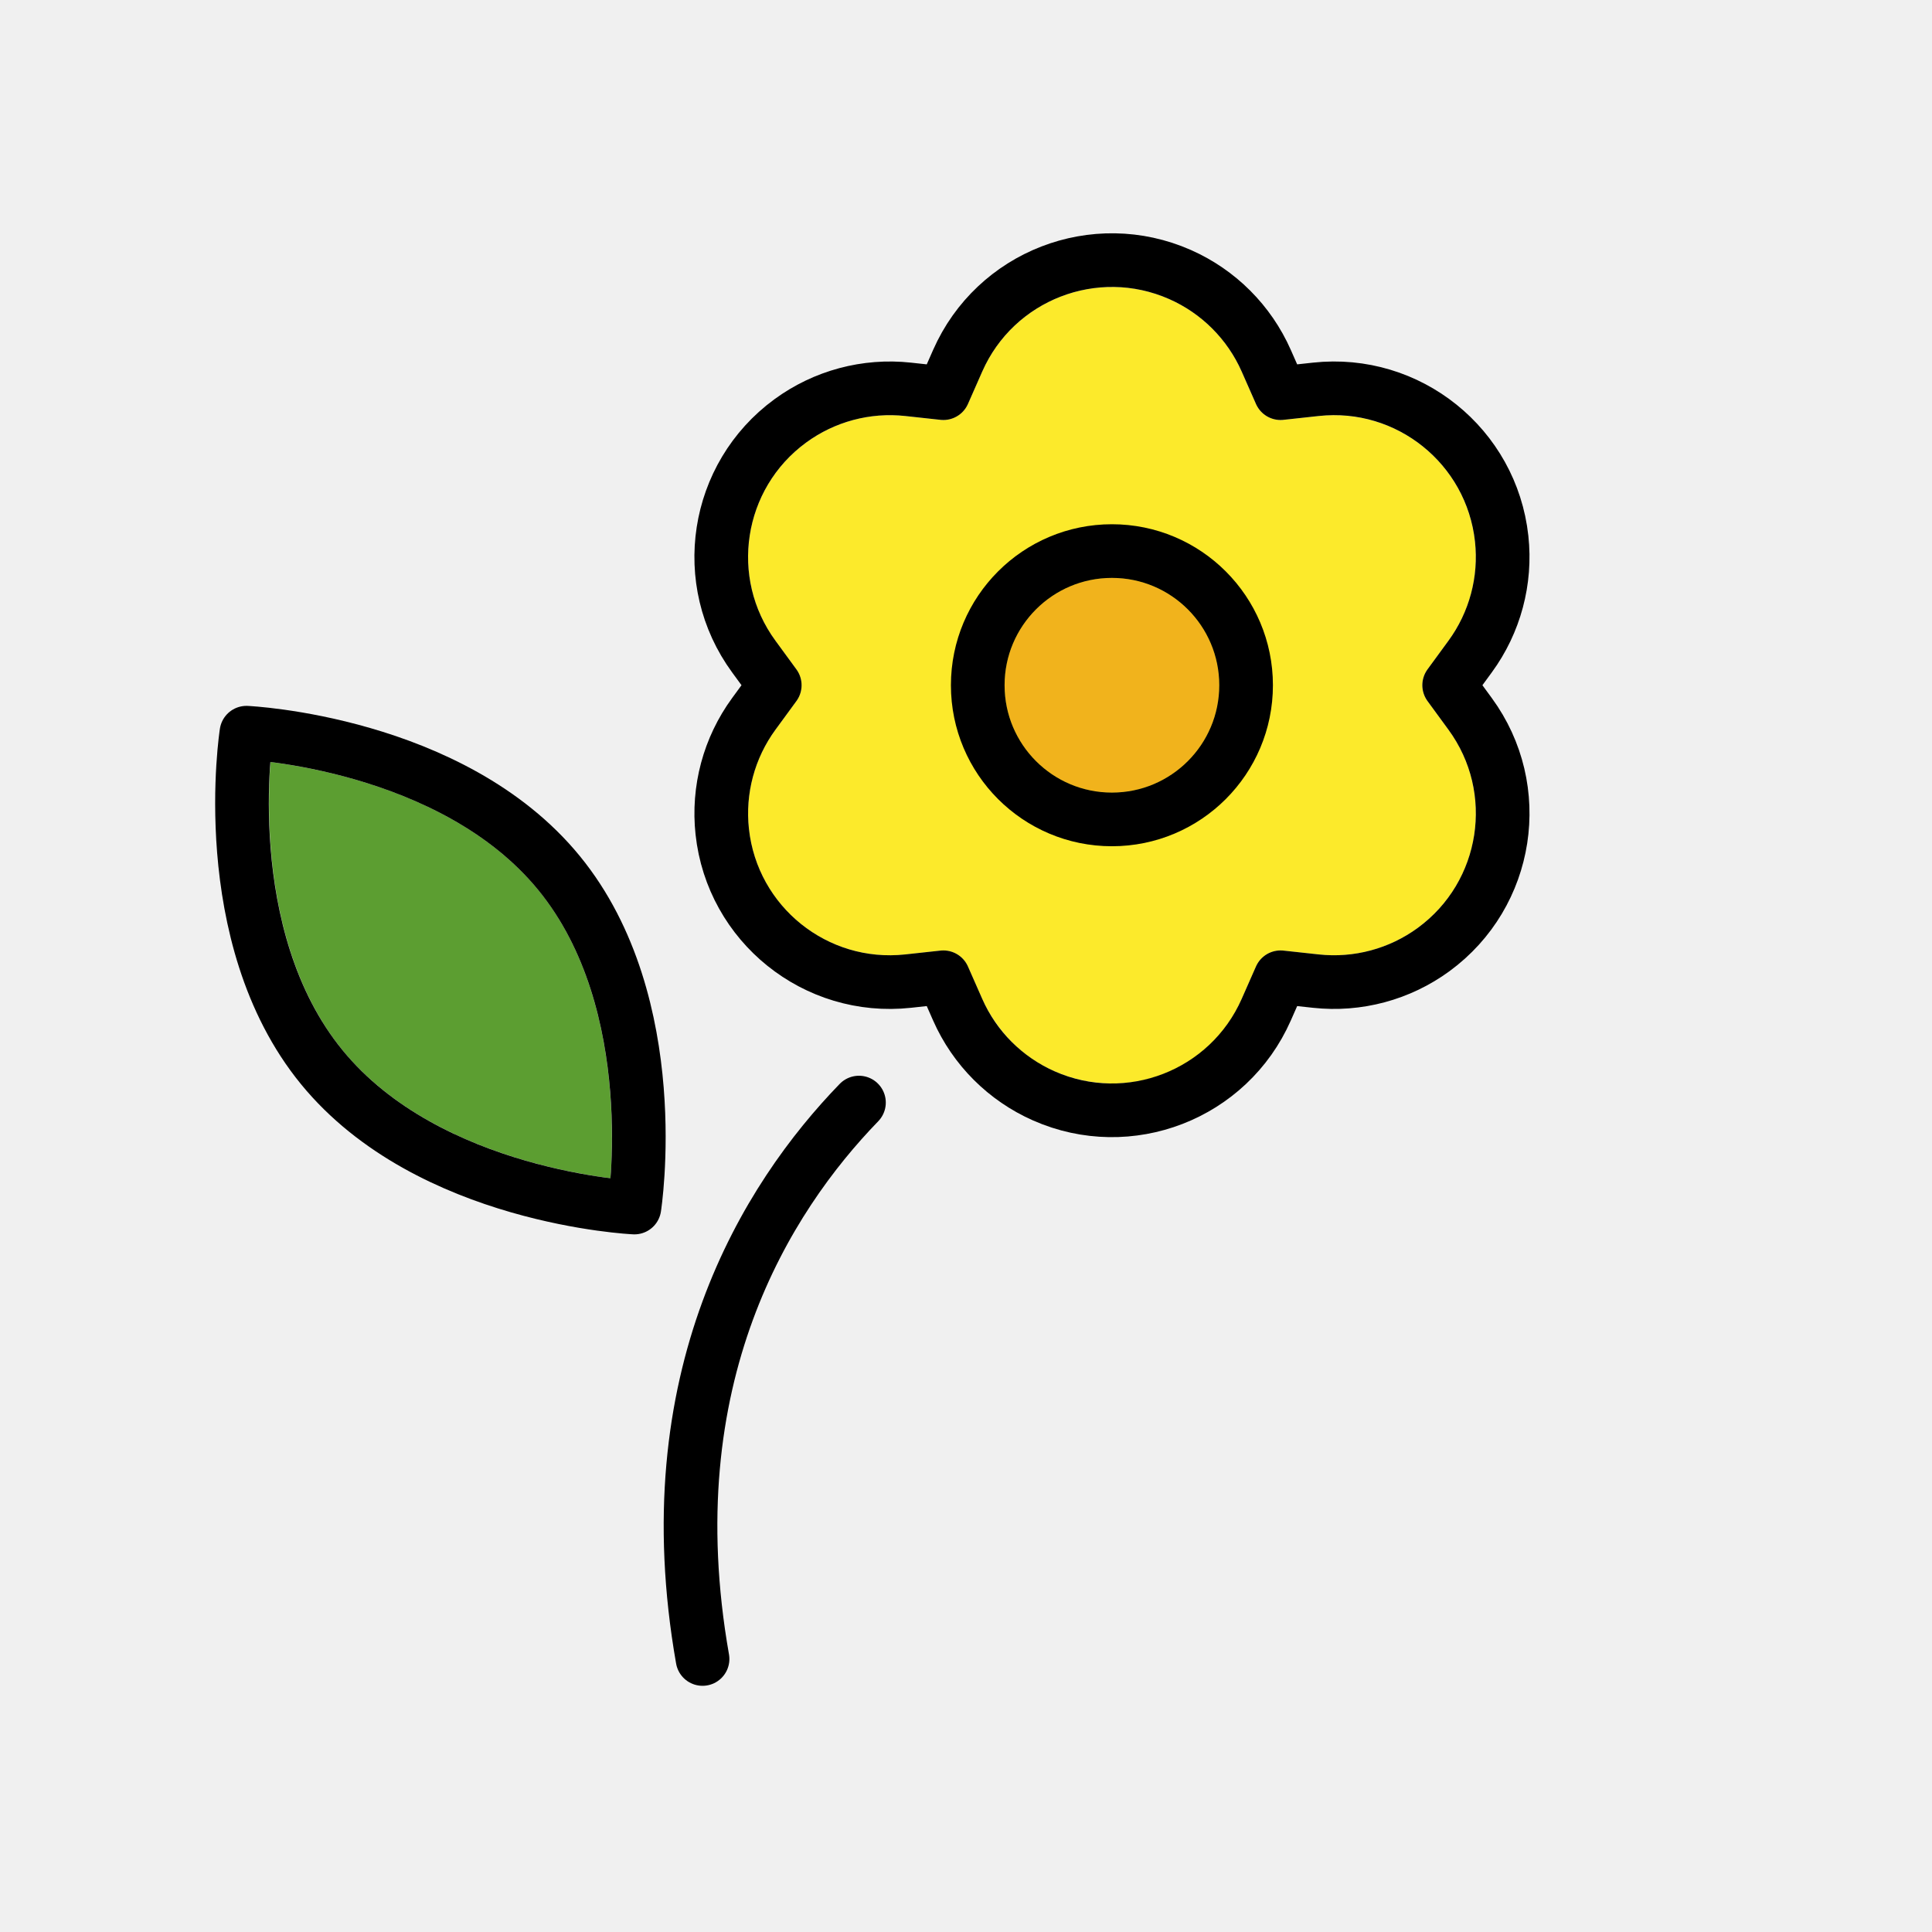
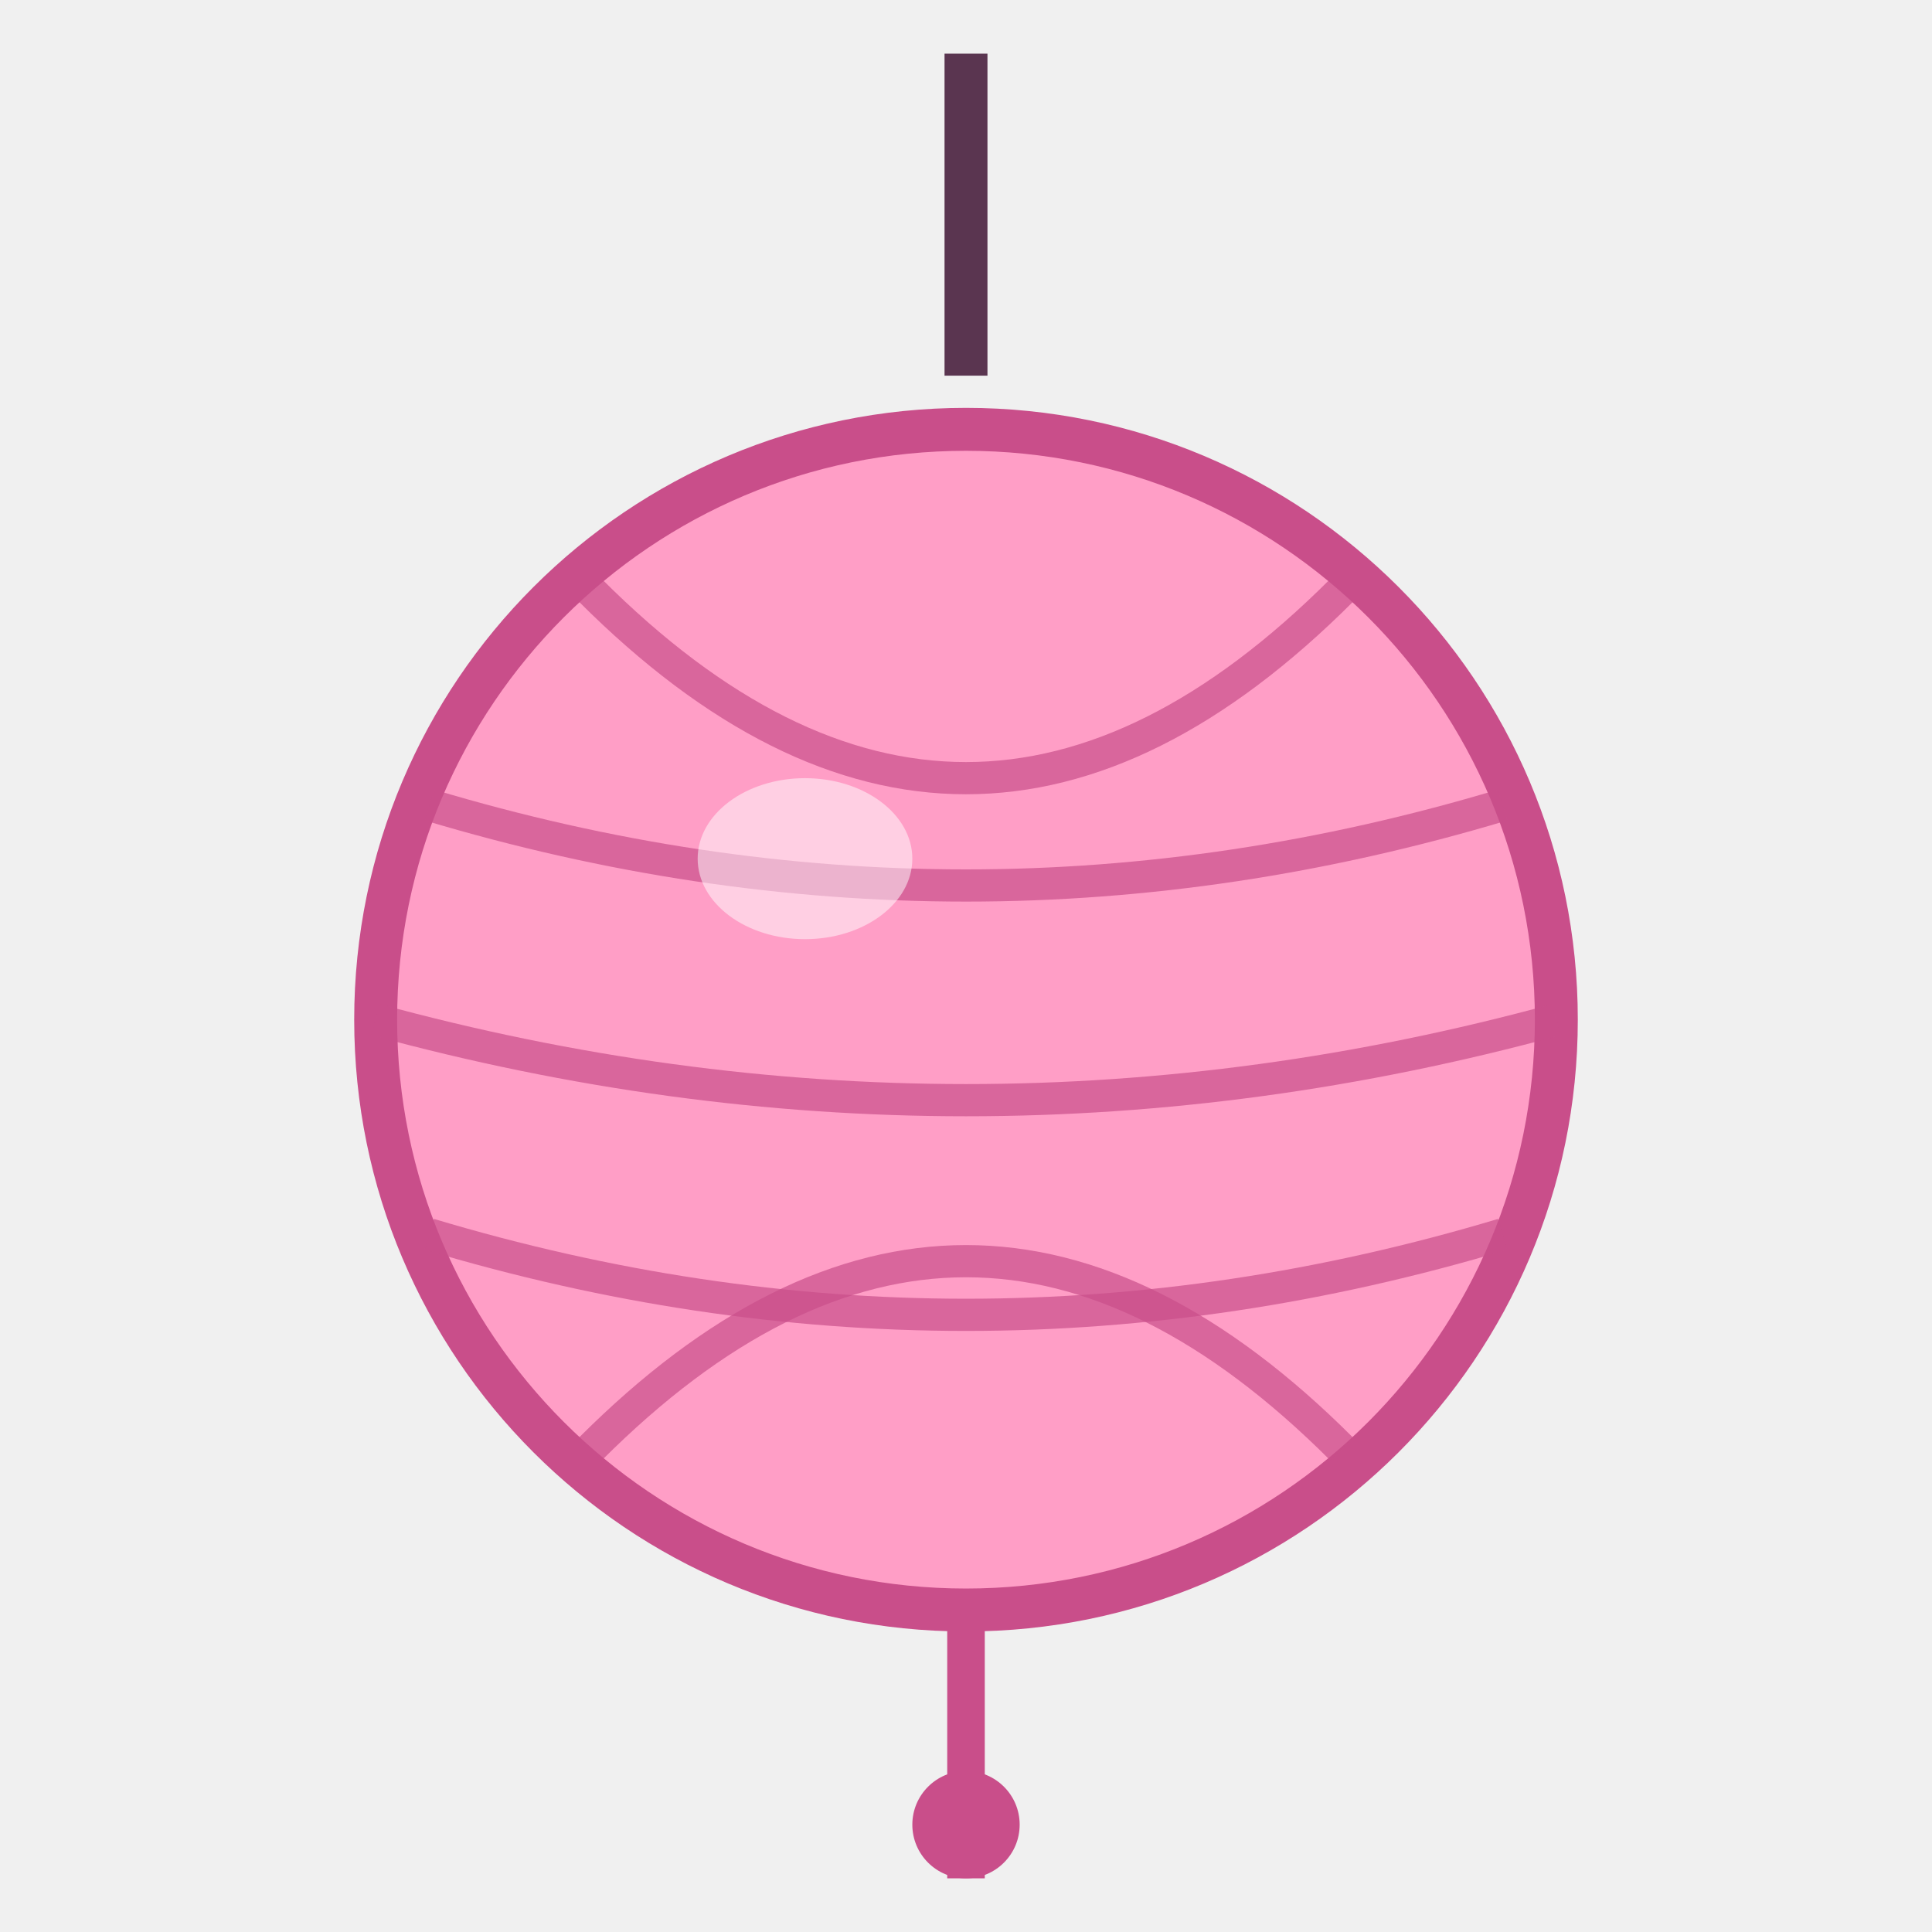
<svg xmlns="http://www.w3.org/2000/svg" viewBox="0 0 72 72" width="72" height="72">
  <g id="color">
-     <path fill="#FCEA2B" stroke="none" d="M53.199,26.128c-0.258-0.352-0.258-0.83,0-1.182l0.781-1.066 c1.724-2.356,1.211-5.664-1.145-7.387c-1.064-0.778-2.381-1.131-3.692-0.989l-1.313,0.143 c-0.433,0.045-0.846-0.194-1.023-0.591l-0.533-1.208c-1.179-2.671-4.299-3.881-6.97-2.702 c-1.206,0.532-2.17,1.496-2.702,2.702l-0.533,1.209c-0.178,0.396-0.591,0.634-1.023,0.59l-1.313-0.143 c-2.902-0.315-5.51,1.783-5.825,4.686c-0.142,1.31,0.211,2.627,0.989,3.69l0.781,1.066 c0.258,0.352,0.258,0.83,0,1.182l-0.78,1.066c-1.724,2.355-1.213,5.662,1.142,7.386 c1.065,0.779,2.382,1.132,3.694,0.99l1.313-0.143c0.433-0.047,0.847,0.192,1.023,0.59l0.533,1.208 c0.135,0.299,0.297,0.585,0.484,0.854c0.043,0.063,0.088,0.122,0.133,0.182c0.171,0.232,0.36,0.449,0.567,0.65 c0.019,0.019,0.037,0.039,0.056,0.057c0.502,0.469,1.093,0.832,1.738,1.068l0,0c0.594,0.224,1.223,0.339,1.858,0.342 c2.099,0.017,4.005-1.225,4.836-3.153l0.533-1.208c0.176-0.399,0.59-0.638,1.023-0.591l1.313,0.143 c2.902,0.315,5.511-1.782,5.826-4.684c0.142-1.311-0.21-2.627-0.989-3.692L53.199,26.128z" />
-     <path fill="#5C9E31" stroke="none" d="M10.079,28.398c-0.151,2.092-0.178,7.231,2.687,10.738s7.906,4.508,9.985,4.774 c0.151-2.092,0.178-7.232-2.687-10.738l0,0C17.189,29.655,12.156,28.664,10.079,28.398z" />
-     <path fill="#F1B31C" stroke="none" d="M41.438,21.537c-2.209,0-4,1.791-4,4s1.791,4,4,4s4-1.791,4-4S43.647,21.537,41.438,21.537z" />
-   </g>
-   <g id="skin" />
-   <g id="skin-shadow" />
-   <g id="line">
-     <circle cx="41.438" cy="25.537" r="5" fill="none" stroke="#000000" stroke-linecap="round" stroke-linejoin="round" stroke-width="2" />
-     <path fill="none" stroke="#000000" stroke-linecap="round" stroke-linejoin="round" stroke-width="2" d="M20.837,32.539 c3.992,4.886,2.805,12.462,2.805,12.462s-7.66-0.347-11.653-5.233s-2.805-12.462-2.805-12.462S16.844,27.653,20.837,32.539z" />
-     <path fill="none" stroke="#000000" stroke-linecap="round" stroke-linejoin="round" stroke-width="2" d="M32.011,41.09 c-3.438,3.548-7.676,10.246-5.829,20.735" />
-     <path fill="none" stroke="#000000" stroke-linecap="round" stroke-linejoin="round" stroke-width="2" d="M47.189,13.443 l0.533,1.209l1.313-0.143c3.451-0.376,6.553,2.117,6.928,5.568c0.17,1.56-0.25,3.127-1.177,4.393l-0.78,1.066 l0.78,1.066c2.051,2.801,1.442,6.733-1.358,8.784c-1.266,0.927-2.833,1.347-4.393,1.177l-1.313-0.143l-0.533,1.209 c-1.401,3.176-5.112,4.614-8.287,3.212c-1.434-0.633-2.58-1.779-3.212-3.212l-0.533-1.209l-1.313,0.143 c-3.451,0.376-6.553-2.117-6.928-5.568c-0.17-1.56,0.25-3.127,1.177-4.393l0.78-1.066l-0.78-1.066 c-2.051-2.801-1.442-6.733,1.358-8.784c1.266-0.927,2.833-1.347,4.393-1.177l1.313,0.143l0.533-1.209 c1.401-3.176,5.112-4.614,8.287-3.212C45.41,10.864,46.556,12.009,47.189,13.443z" />
+     <line x1="36" y1="2" x2="36" y2="14" stroke="#5a3550" stroke-width="1.6" />
+     <circle cx="36" cy="38" r="22" fill="#ff9ec6" stroke="#c94e8a" stroke-width="1.6" />
+     <path d="M16 30 Q36 36 56 30" fill="none" stroke="#c94e8a" stroke-width="1.2" opacity=".7" />
+     <path d="M14 38 Q36 44 58 38" fill="none" stroke="#c94e8a" stroke-width="1.2" opacity=".7" />
+     <path d="M16 46 Q36 52 56 46" fill="none" stroke="#c94e8a" stroke-width="1.2" opacity=".7" />
+     <path d="M22 22 Q36 36 50 22" fill="none" stroke="#c94e8a" stroke-width="1.2" opacity=".7" />
+     <path d="M22 54 Q36 40 50 54" fill="none" stroke="#c94e8a" stroke-width="1.2" opacity=".7" />
+     <ellipse cx="30" cy="32" rx="4" ry="3" fill="#fff" opacity=".5" />
+     <line x1="36" y1="60" x2="36" y2="70" stroke="#c94e8a" stroke-width="1.4" />
+     <circle cx="36" cy="68" r="2" fill="#c94e8a" />
  </g>
</svg>
